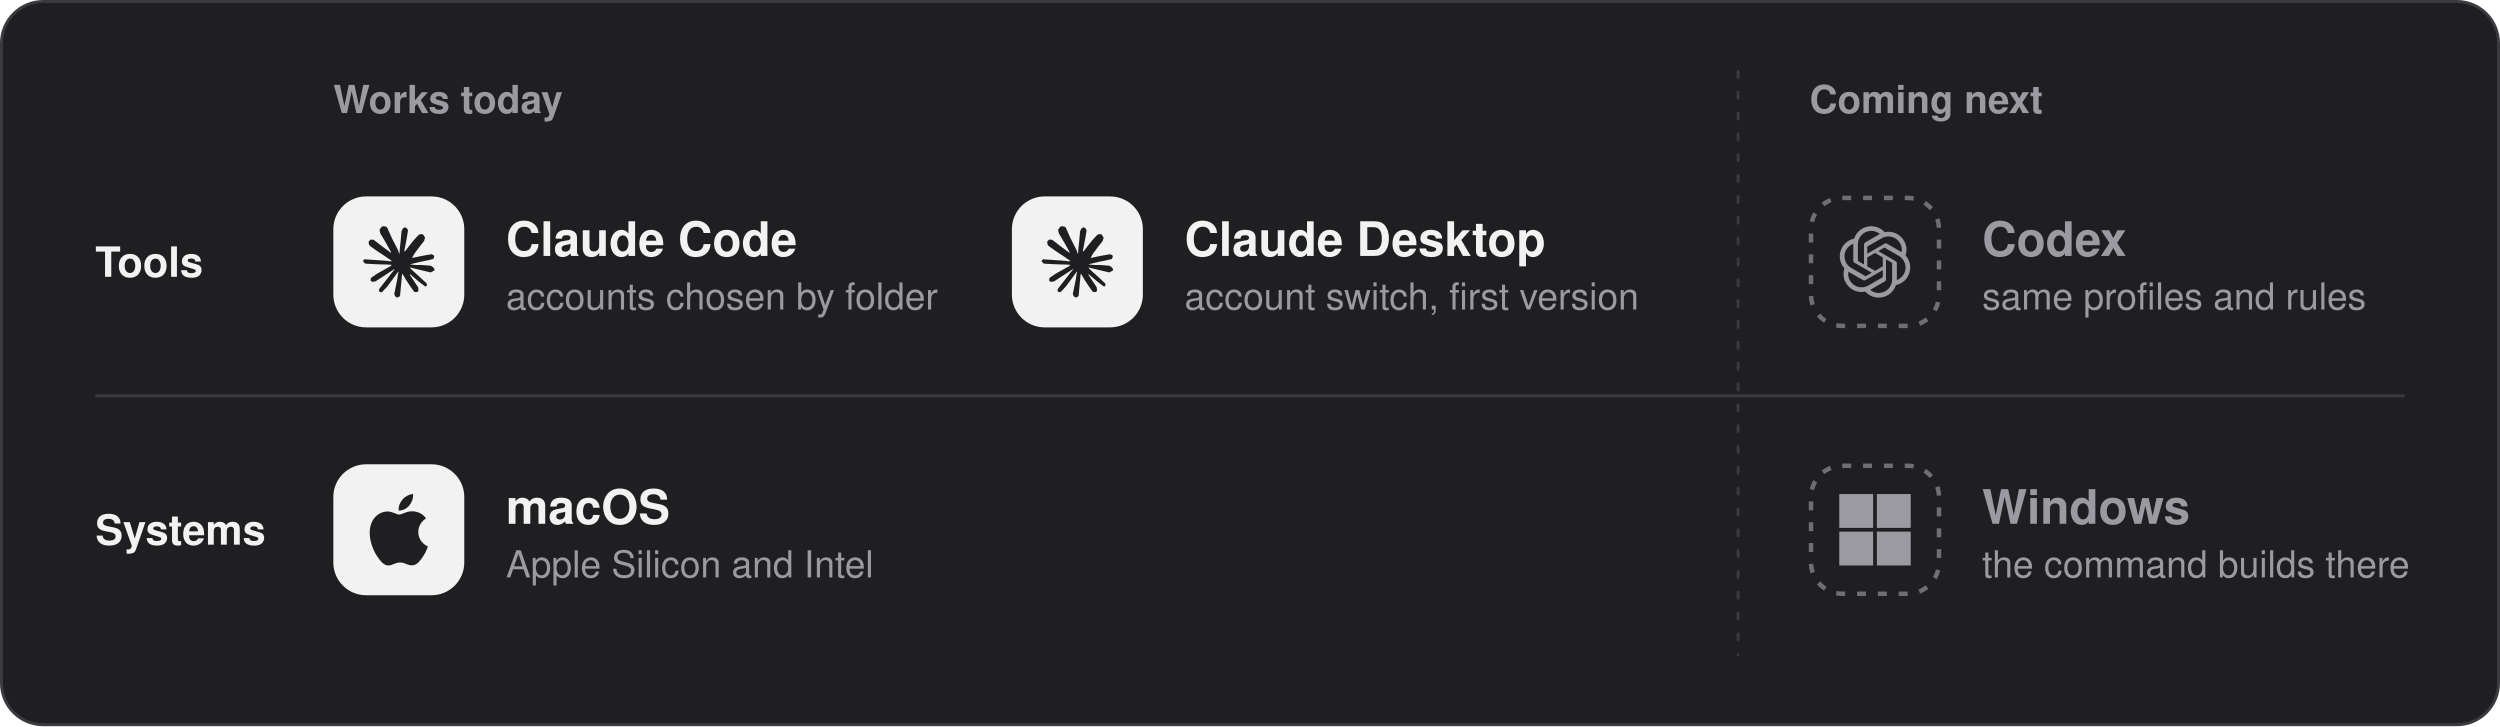
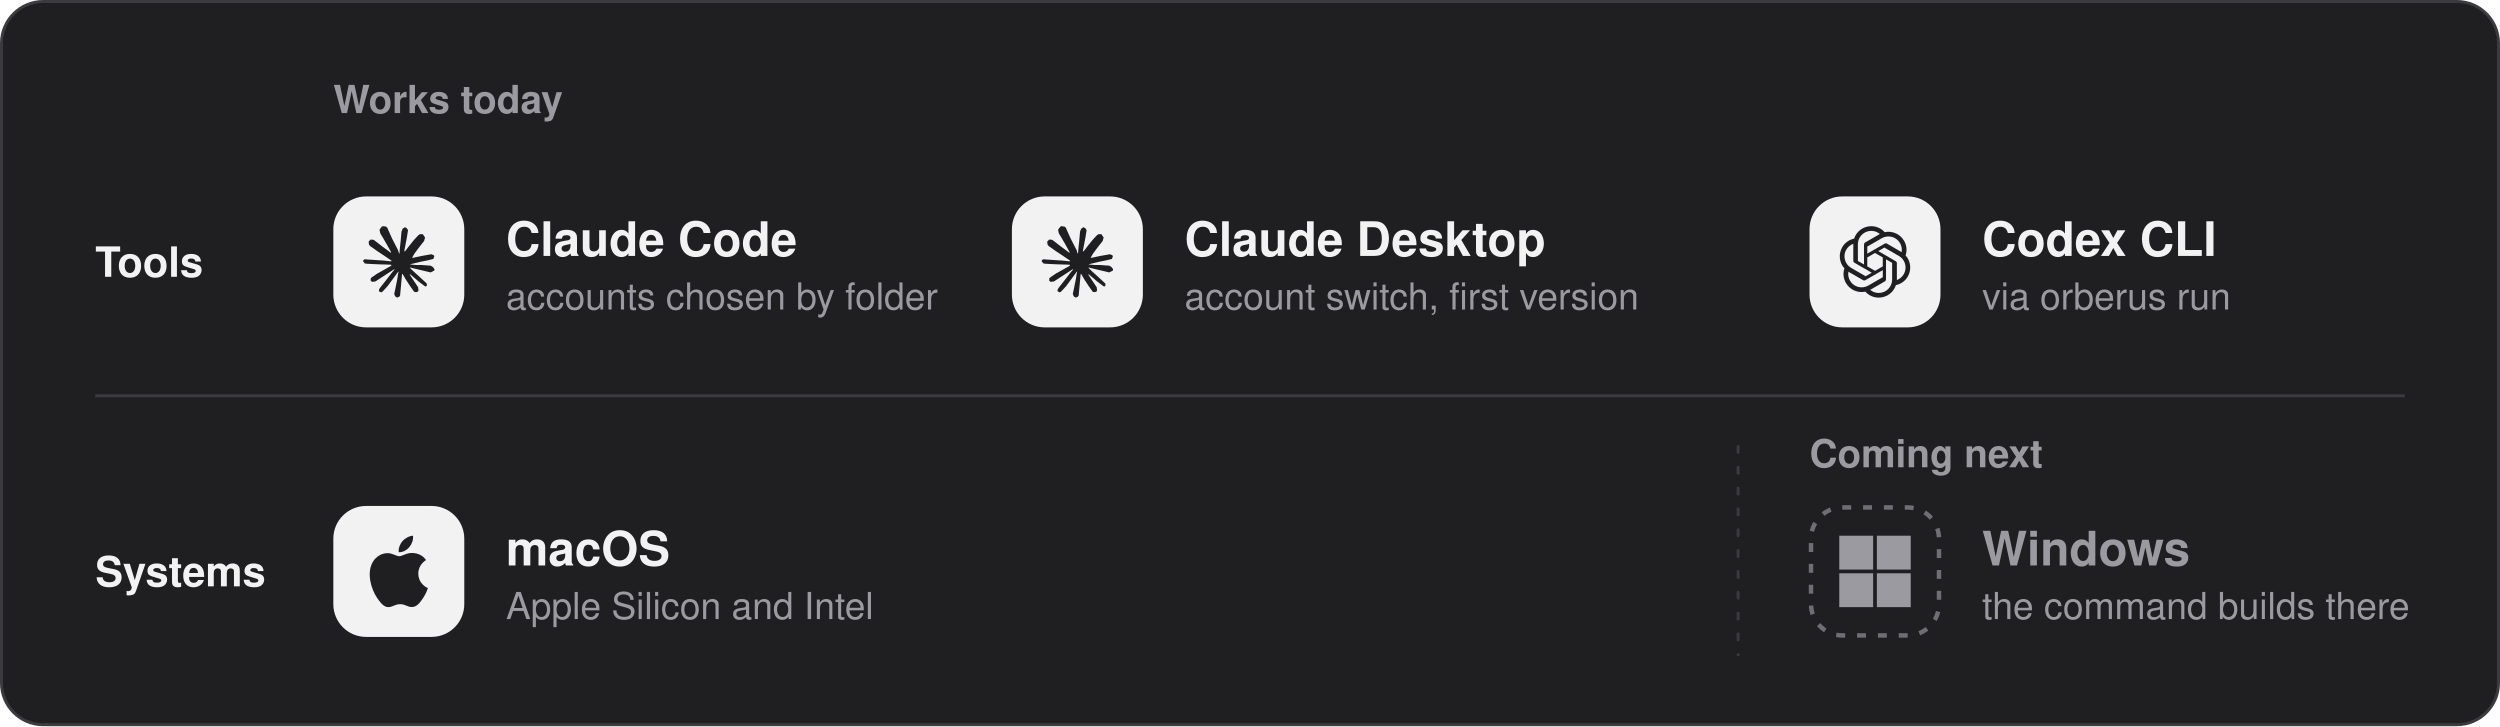
- <svg xmlns="http://www.w3.org/2000/svg" width="840" height="244" viewBox="0 0 840 244" role="img" aria-label="Works today: Claude Code and Claude Desktop (account switch, first version), on macOS. Coming next: Codex, Windows.">
+ <svg xmlns="http://www.w3.org/2000/svg" width="840" height="244" viewBox="0 0 840 244" role="img" aria-label="Works today: Claude Code, Claude Desktop account switching, and Codex CLI via orberus run, on macOS. Coming next: Windows.">
  <rect x="0.5" y="0.5" width="839" height="243" rx="14" fill="#1f1f22" stroke="#3a3a3f" />
  <g font-family="-apple-system, BlinkMacSystemFont, 'Segoe UI', Helvetica, Arial, sans-serif">
    <text x="112" y="38" font-size="13" font-weight="600" fill="#9a9aa0">Works today</text>
-     <text x="608" y="38" font-size="13" font-weight="600" fill="#9a9aa0">Coming next</text>
-     <line x1="584" y1="24" x2="584" y2="220" stroke="#3a3a3f" stroke-dasharray="2 5" stroke-linecap="round" />
+     <text x="608" y="157" font-size="13" font-weight="600" fill="#9a9aa0">Coming next</text>
+     <line x1="584" y1="150" x2="584" y2="220" stroke="#3a3a3f" stroke-dasharray="2 5" stroke-linecap="round" />
    <text x="32" y="93" font-size="14" font-weight="600" fill="#f2f2f3">Tools</text>
    <rect x="112" y="66" width="44" height="44" rx="11" fill="#f2f2f3" />
    <path transform="translate(122 76)" fill="#1f1f22" d="m4.714 15.956 4.717-2.647.079-.231-.079-.128h-.231l-.789-.049-2.696-.073-2.337-.097-2.265-.121-.571-.121-.534-.704.055-.352.48-.322.686.061 1.518.103 2.277.158 1.651.097 2.447.255h.389l.055-.158-.134-.097-.103-.097L6.973 9.836l-2.55-1.688-1.336-.971-.723-.492-.364-.461-.158-1.008.656-.723.88.061.225.061.892.686 1.906 1.475 2.489 1.834.364.303.146-.103.018-.073-.164-.273-1.354-2.447-1.445-2.489-.643-1.032-.17-.619c-.061-.255-.103-.467-.103-.729L6.287.134 6.7 0l.996.134.419.364.619 1.415 1.002 2.228 1.554 3.03.455.898.243.832.091.255h.158v-.146l.128-1.706.237-2.095.231-2.696.079-.759.376-.911.747-.492.583.279.48.686-.067.443-.285 1.852-.559 2.902-.364 1.943h.212l.243-.243.984-1.305 1.651-2.064.729-.82.85-.905.546-.431h1.032l.759 1.129-.34 1.166-1.062 1.348-.88 1.141-1.263 1.7-.789 1.36.073.109.188-.018 2.853-.607 1.542-.279 1.84-.316.832.389.091.395-.328.807-1.967.486-2.307.461-3.436.814-.043.03.049.061 1.548.146.662.036h1.621l3.018.225.789.522.474.638-.079.486-1.214.619-1.639-.389-3.825-.911-1.311-.328h-.182v.109l1.093 1.069 2.003 1.809 2.507 2.331.128.577-.322.455-.34-.049-2.204-1.657-.85-.747-1.925-1.621h-.128v.17l.443.65 2.344 3.521.121 1.081-.17.352-.607.212-.668-.121-1.372-1.925L14.38 17.959l-1.141-1.943-.14.079-.674 7.255-.316.37-.729.279-.607-.461-.322-.747.322-1.475.389-1.925.316-1.53.285-1.9.17-.631-.012-.043-.14.018-1.433 1.967-2.18 2.945-1.724 1.846-.413.164-.716-.37.067-.662.401-.589 2.386-3.036 1.439-1.882.929-1.087-.006-.158h-.055l-6.338 4.116-1.129.146-.486-.455.061-.747.231-.243 1.906-1.311Z" />
    <text x="170" y="86" font-size="16" font-weight="600" fill="#f2f2f3">Claude Code</text>
    <text x="170" y="104" font-size="12.5" fill="#9a9aa0">accounts chosen by folder</text>
    <rect x="340" y="66" width="44" height="44" rx="11" fill="#f2f2f3" />
    <path transform="translate(350 76)" fill="#1f1f22" d="m4.714 15.956 4.717-2.647.079-.231-.079-.128h-.231l-.789-.049-2.696-.073-2.337-.097-2.265-.121-.571-.121-.534-.704.055-.352.48-.322.686.061 1.518.103 2.277.158 1.651.097 2.447.255h.389l.055-.158-.134-.097-.103-.097L6.973 9.836l-2.55-1.688-1.336-.971-.723-.492-.364-.461-.158-1.008.656-.723.88.061.225.061.892.686 1.906 1.475 2.489 1.834.364.303.146-.103.018-.073-.164-.273-1.354-2.447-1.445-2.489-.643-1.032-.17-.619c-.061-.255-.103-.467-.103-.729L6.287.134 6.7 0l.996.134.419.364.619 1.415 1.002 2.228 1.554 3.03.455.898.243.832.091.255h.158v-.146l.128-1.706.237-2.095.231-2.696.079-.759.376-.911.747-.492.583.279.48.686-.067.443-.285 1.852-.559 2.902-.364 1.943h.212l.243-.243.984-1.305 1.651-2.064.729-.82.85-.905.546-.431h1.032l.759 1.129-.34 1.166-1.062 1.348-.88 1.141-1.263 1.7-.789 1.36.073.109.188-.018 2.853-.607 1.542-.279 1.84-.316.832.389.091.395-.328.807-1.967.486-2.307.461-3.436.814-.043.03.049.061 1.548.146.662.036h1.621l3.018.225.789.522.474.638-.079.486-1.214.619-1.639-.389-3.825-.911-1.311-.328h-.182v.109l1.093 1.069 2.003 1.809 2.507 2.331.128.577-.322.455-.34-.049-2.204-1.657-.85-.747-1.925-1.621h-.128v.17l.443.65 2.344 3.521.121 1.081-.17.352-.607.212-.668-.121-1.372-1.925L14.38 17.959l-1.141-1.943-.14.079-.674 7.255-.316.37-.729.279-.607-.461-.322-.747.322-1.475.389-1.925.316-1.53.285-1.9.17-.631-.012-.043-.14.018-1.433 1.967-2.18 2.945-1.724 1.846-.413.164-.716-.37.067-.662.401-.589 2.386-3.036 1.439-1.882.929-1.087-.006-.158h-.055l-6.338 4.116-1.129.146-.486-.455.061-.747.231-.243 1.906-1.311Z" />
    <text x="398" y="86" font-size="16" font-weight="600" fill="#f2f2f3">Claude Desktop</text>
    <text x="398" y="104" font-size="12.5" fill="#9a9aa0">account switch, first version</text>
-     <rect x="608.5" y="66.5" width="43" height="43" rx="10.5" fill="none" stroke="#6e6e74" stroke-width="1.5" stroke-dasharray="3 4" />
-     <path transform="translate(618 76)" fill="#9a9aa0" d="M22.282 9.821a5.985 5.985 0 0 0-.516-4.911 6.046 6.046 0 0 0-6.51-2.9A6.065 6.065 0 0 0 4.981 4.182a5.985 5.985 0 0 0-3.998 2.9 6.046 6.046 0 0 0 .743 7.097 5.98 5.98 0 0 0 .511 4.911 6.051 6.051 0 0 0 6.515 2.9A5.985 5.985 0 0 0 13.26 24a6.056 6.056 0 0 0 5.772-4.206 5.989 5.989 0 0 0 3.998-2.9 6.056 6.056 0 0 0-.748-7.073zm-9.022 12.608a4.476 4.476 0 0 1-2.876-1.041l.142-.08 4.778-2.758a.795.795 0 0 0 .393-.681v-6.737l2.02 1.169a.071.071 0 0 1 .038.052v5.583a4.504 4.504 0 0 1-4.495 4.494zm-9.661-4.125a4.471 4.471 0 0 1-.535-3.014l.142.085 4.783 2.758a.771.771 0 0 0 .781 0l5.843-3.369v2.332a.08.08 0 0 1-.033.061L9.74 19.95a4.499 4.499 0 0 1-6.141-1.646zM2.341 7.896a4.485 4.485 0 0 1 2.365-1.973V11.6a.766.766 0 0 0 .388.676l5.814 3.354-2.02 1.169a.076.076 0 0 1-.071 0l-4.83-2.787A4.504 4.504 0 0 1 2.341 7.872zm16.596 3.856L13.104 8.364 15.119 7.2a.076.076 0 0 1 .071 0l4.83 2.791a4.494 4.494 0 0 1-.676 8.104v-5.677a.79.79 0 0 0-.407-.667zm2.011-3.023l-.142-.085-4.774-2.782a.776.776 0 0 0-.785 0L9.409 9.23V6.897a.066.066 0 0 1 .028-.061l4.83-2.787a4.499 4.499 0 0 1 6.68 4.66zM8.306 12.863l-2.02-1.164a.08.08 0 0 1-.038-.057V6.074a4.499 4.499 0 0 1 7.376-3.454l-.142.081L8.704 5.459a.795.795 0 0 0-.393.681zm1.098-2.365l2.602-1.5 2.607 1.5v2.999l-2.597 1.5-2.607-1.5Z" />
-     <text x="666" y="86" font-size="16" font-weight="600" fill="#9a9aa0">Codex</text>
-     <text x="666" y="104" font-size="12.5" fill="#9a9aa0">same profiles and rules</text>
-     <text x="32" y="183" font-size="14" font-weight="600" fill="#f2f2f3">Systems</text>
-     <rect x="112" y="156" width="44" height="44" rx="11" fill="#f2f2f3" />
-     <path transform="translate(122 166)" fill="#1f1f22" d="M12.152 6.896c-.948 0-2.415-1.078-3.96-1.04-2.04.027-3.91 1.183-4.961 3.014-2.117 3.675-.546 9.103 1.519 12.09 1.013 1.454 2.208 3.09 3.792 3.039 1.52-.065 2.09-.987 3.935-.987 1.831 0 2.35.987 3.96.948 1.637-.026 2.676-1.48 3.676-2.948 1.156-1.688 1.636-3.325 1.662-3.415-.039-.013-3.182-1.221-3.22-4.857-.026-3.04 2.48-4.494 2.597-4.559-1.429-2.09-3.623-2.324-4.39-2.376-2-.156-3.675 1.09-4.61 1.09zM15.53 3.83c.843-1.012 1.4-2.427 1.245-3.83-1.207.052-2.662.805-3.532 1.818-.78.896-1.454 2.338-1.273 3.714 1.338.104 2.715-.688 3.559-1.701" />
-     <text x="170" y="176" font-size="16" font-weight="600" fill="#f2f2f3">macOS</text>
-     <text x="170" y="194" font-size="12.5" fill="#9a9aa0">Apple Silicon and Intel</text>
-     <rect x="608.5" y="156.5" width="43" height="43" rx="10.5" fill="none" stroke="#6e6e74" stroke-width="1.5" stroke-dasharray="3 4" />
-     <path transform="translate(618 166)" fill="#9a9aa0" d="M0,0H11.377V11.372H0ZM12.623,0H24V11.372H12.623ZM0,12.623H11.377V24H0Zm12.623,0H24V24H12.623" />
-     <text x="666" y="176" font-size="16" font-weight="600" fill="#9a9aa0">Windows</text>
-     <text x="666" y="194" font-size="12.5" fill="#9a9aa0">the command builds there</text>
+     <rect x="608" y="66" width="44" height="44" rx="11" fill="#f2f2f3" />
+     <path transform="translate(618 76)" fill="#1f1f22" d="M22.282 9.821a5.985 5.985 0 0 0-.516-4.911 6.046 6.046 0 0 0-6.51-2.9A6.065 6.065 0 0 0 4.981 4.182a5.985 5.985 0 0 0-3.998 2.9 6.046 6.046 0 0 0 .743 7.097 5.98 5.98 0 0 0 .511 4.911 6.051 6.051 0 0 0 6.515 2.9A5.985 5.985 0 0 0 13.26 24a6.056 6.056 0 0 0 5.772-4.206 5.989 5.989 0 0 0 3.998-2.9 6.056 6.056 0 0 0-.748-7.073zm-9.022 12.608a4.476 4.476 0 0 1-2.876-1.041l.142-.08 4.778-2.758a.795.795 0 0 0 .393-.681v-6.737l2.02 1.169a.071.071 0 0 1 .038.052v5.583a4.504 4.504 0 0 1-4.495 4.494zm-9.661-4.125a4.471 4.471 0 0 1-.535-3.014l.142.085 4.783 2.758a.771.771 0 0 0 .781 0l5.843-3.369v2.332a.08.08 0 0 1-.033.061L9.74 19.95a4.499 4.499 0 0 1-6.141-1.646zM2.341 7.896a4.485 4.485 0 0 1 2.365-1.973V11.6a.766.766 0 0 0 .388.676l5.814 3.354-2.02 1.169a.076.076 0 0 1-.071 0l-4.83-2.787A4.504 4.504 0 0 1 2.341 7.872zm16.596 3.856L13.104 8.364 15.119 7.2a.076.076 0 0 1 .071 0l4.83 2.791a4.494 4.494 0 0 1-.676 8.104v-5.677a.79.79 0 0 0-.407-.667zm2.011-3.023l-.142-.085-4.774-2.782a.776.776 0 0 0-.785 0L9.409 9.23V6.897a.066.066 0 0 1 .028-.061l4.83-2.787a4.499 4.499 0 0 1 6.68 4.66zM8.306 12.863l-2.02-1.164a.08.08 0 0 1-.038-.057V6.074a4.499 4.499 0 0 1 7.376-3.454l-.142.081L8.704 5.459a.795.795 0 0 0-.393.681zm1.098-2.365l2.602-1.5 2.607 1.5v2.999l-2.597 1.5-2.607-1.5Z" />
+     <text x="666" y="86" font-size="16" font-weight="600" fill="#f2f2f3">Codex CLI</text>
+     <text x="666" y="104" font-size="12.5" fill="#9a9aa0">via orberus run</text>
+     <text x="32" y="197" font-size="14" font-weight="600" fill="#f2f2f3">Systems</text>
+     <rect x="112" y="170" width="44" height="44" rx="11" fill="#f2f2f3" />
+     <path transform="translate(122 180)" fill="#1f1f22" d="M12.152 6.896c-.948 0-2.415-1.078-3.96-1.04-2.04.027-3.91 1.183-4.961 3.014-2.117 3.675-.546 9.103 1.519 12.09 1.013 1.454 2.208 3.09 3.792 3.039 1.52-.065 2.09-.987 3.935-.987 1.831 0 2.35.987 3.96.948 1.637-.026 2.676-1.48 3.676-2.948 1.156-1.688 1.636-3.325 1.662-3.415-.039-.013-3.182-1.221-3.22-4.857-.026-3.04 2.48-4.494 2.597-4.559-1.429-2.09-3.623-2.324-4.39-2.376-2-.156-3.675 1.09-4.61 1.09zM15.53 3.83c.843-1.012 1.4-2.427 1.245-3.83-1.207.052-2.662.805-3.532 1.818-.78.896-1.454 2.338-1.273 3.714 1.338.104 2.715-.688 3.559-1.701" />
+     <text x="170" y="190" font-size="16" font-weight="600" fill="#f2f2f3">macOS</text>
+     <text x="170" y="208" font-size="12.5" fill="#9a9aa0">Apple Silicon and Intel</text>
+     <rect x="608.5" y="170.5" width="43" height="43" rx="10.5" fill="none" stroke="#6e6e74" stroke-width="1.5" stroke-dasharray="3 4" />
+     <path transform="translate(618 180)" fill="#9a9aa0" d="M0,0H11.377V11.372H0ZM12.623,0H24V11.372H12.623ZM0,12.623H11.377V24H0Zm12.623,0H24V24H12.623" />
+     <text x="666" y="190" font-size="16" font-weight="600" fill="#9a9aa0">Windows</text>
+     <text x="666" y="208" font-size="12.5" fill="#9a9aa0">the command builds there</text>
    <line x1="32" y1="133" x2="808" y2="133" stroke="#3a3a3f" />
  </g>
</svg>
